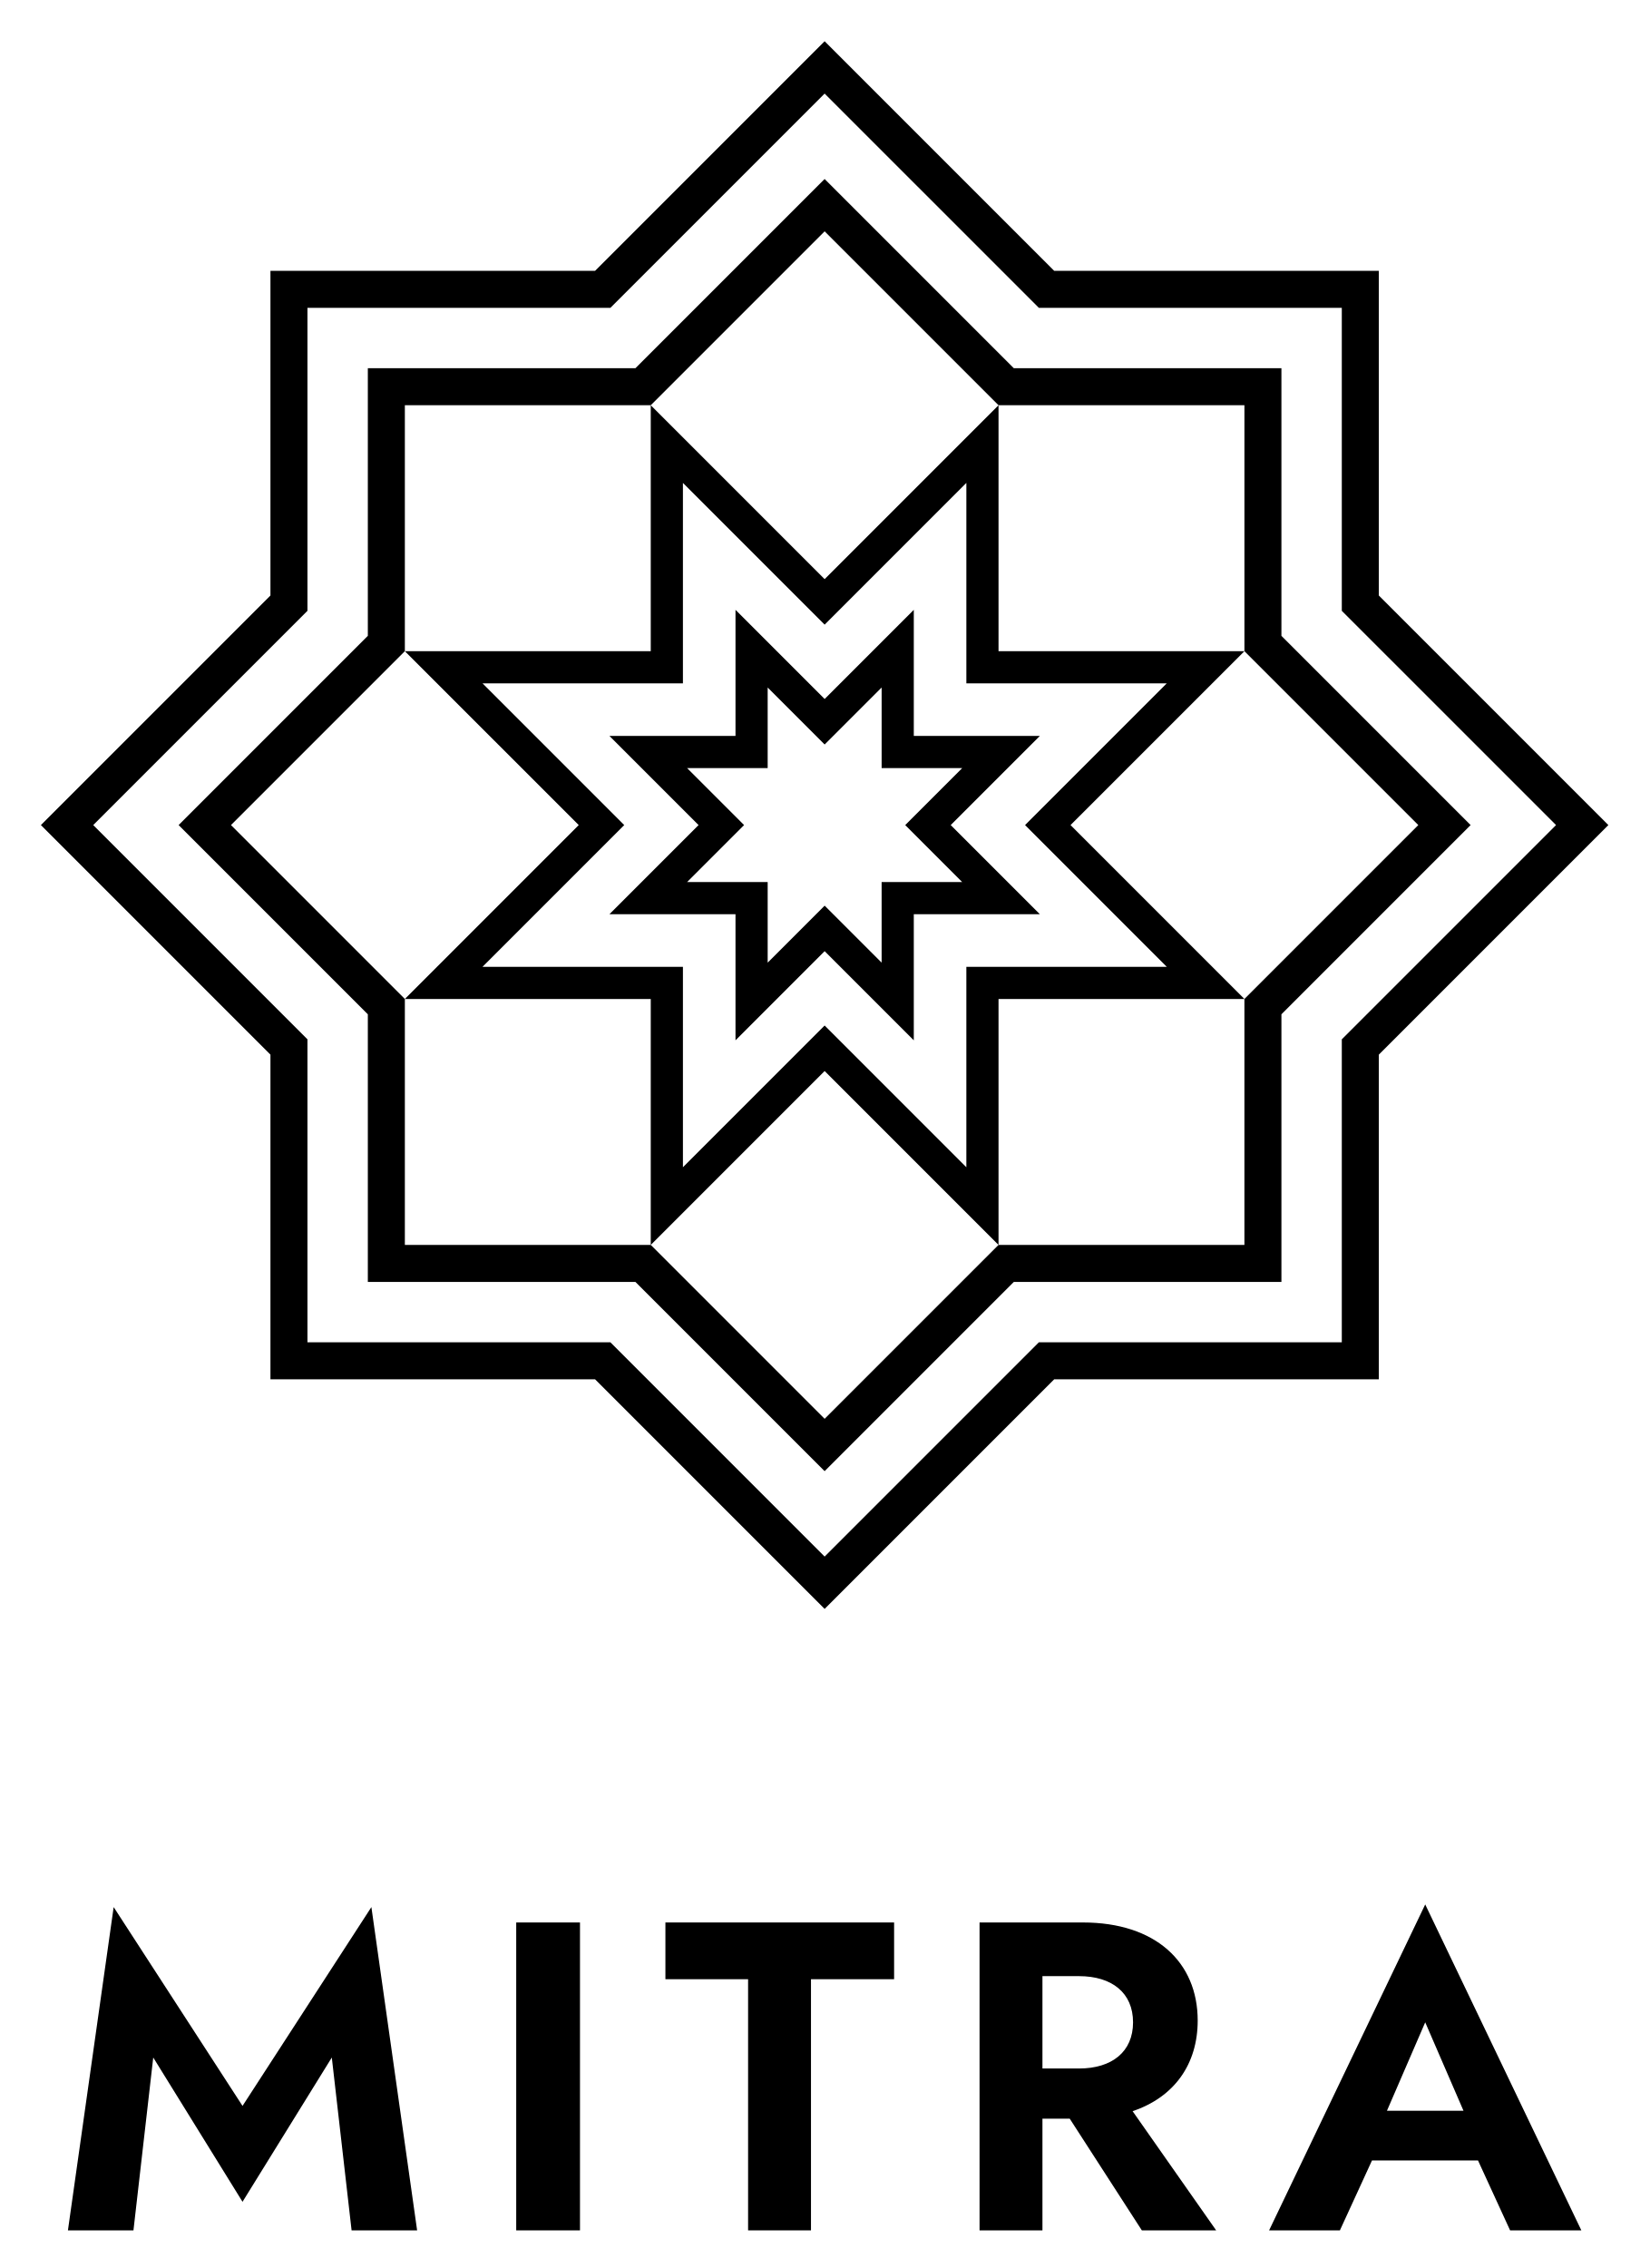
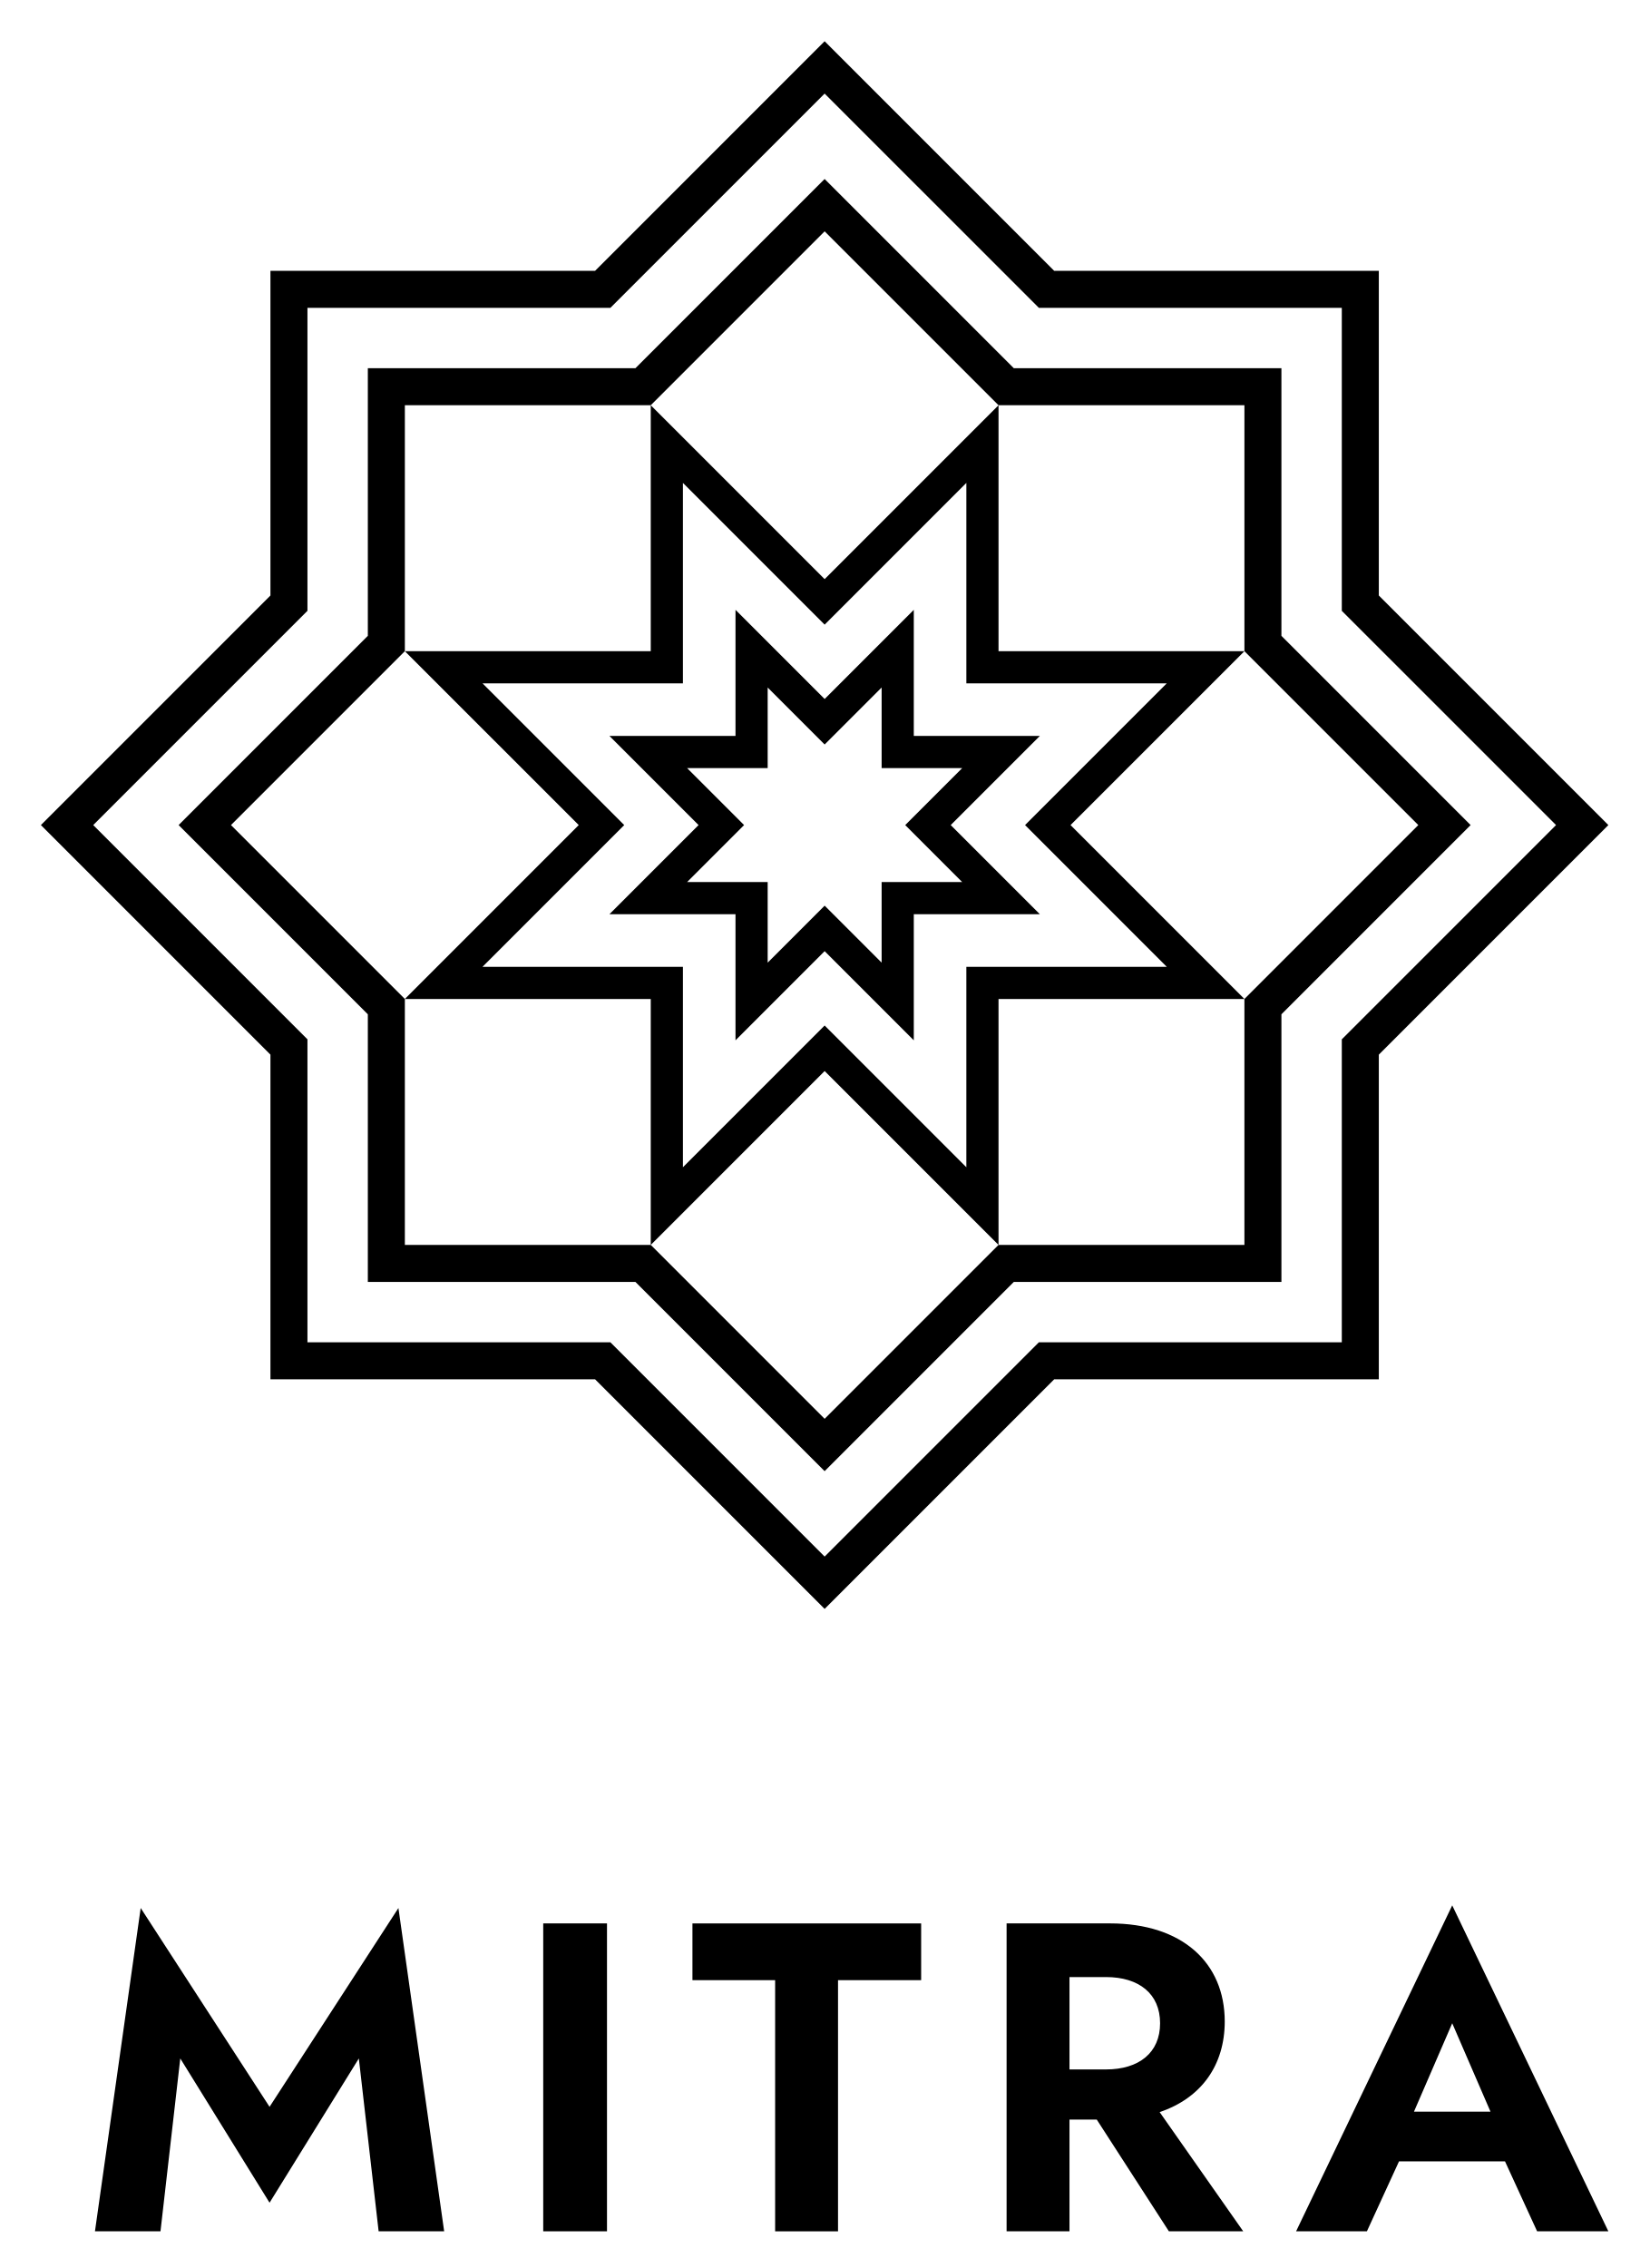
<svg xmlns="http://www.w3.org/2000/svg" width="480" height="660" version="1.1" viewBox="0 0 480 660">
  <path d="m240 468.2-66.809-66.81h-94.481v-94.48l-66.81-66.81 66.81-66.81v-94.481h94.482l66.808-66.809 66.809 66.809h94.481v94.481l66.81 66.81-66.81 66.811v94.481h-94.481zm-150.52-77.579h88.172l62.347 62.347 62.348-62.348h88.171v-88.171l62.349-62.349-62.349-62.348v-88.171h-88.171l-62.348-62.348-62.347 62.348h-88.172v88.172l-62.348 62.347 62.348 62.348zm150.52 37.493-55.066-55.067h-77.879v-77.879l-55.068-55.068 55.068-55.067v-77.877h77.878l55.067-55.068 55.067 55.068h77.877v77.876l55.068 55.068-55.067 55.068v77.878h-77.878zm-122.17-65.839h71.573l50.6 50.605 50.605-50.605h71.567v-71.568l50.608-50.607-50.606-50.606v-71.567h-71.567l-50.607-50.606-50.606 50.606h-71.567v71.567l-50.606 50.606 50.605 50.606z" />
  <path d="m290.61 362.28-50.607-50.609-50.607 50.61v-71.571h-71.571l50.609-50.609-50.609-50.607h71.571v-71.57l50.607 50.609 50.608-50.609v71.57h71.57l-50.609 50.607 50.609 50.608h-71.571zm-150.18-80.934h58.329v58.329l41.244-41.245 41.244 41.246v-58.329h58.329l-41.245-41.246 41.246-41.245h-58.328v-58.328l-41.246 41.246-41.245-41.246v58.328h-58.328l41.246 41.245zm125.52 21.394-25.945-25.946-25.945 25.946v-36.693h-36.693l25.946-25.946-25.946-25.945h36.693v-36.692l25.945 25.947 25.946-25.946v36.692h36.692l-25.946 25.944 25.946 25.946h-36.693zm-65.978-46.056h23.451v23.451l16.582-16.583 16.582 16.583v-23.45h23.451l-16.582-16.584 16.583-16.582h-23.45v-23.45l-16.584 16.583-16.583-16.583v23.45h-23.45l16.583 16.582z" />
-   <path d="m44.6 598.75 25.984 41.984 25.984-41.984 5.76 50.304h19.072l-13.312-94.08-37.504 57.856-37.504-57.856-13.312 94.08h19.072z" />
-   <path d="m150.24 559.45v89.6h18.56v-89.6z" />
-   <path d="m193.66 575.96h24.064v73.088h18.304v-73.088h24.192v-16.512h-66.56z" />
-   <path d="m285.09 559.45v89.6h18.304v-32.512h7.936l20.992 32.512h21.632l-24.32-34.688c12.16-4.096 18.944-13.696 18.944-26.368 0-17.024-12.288-28.544-33.408-28.544zm28.928 15.616c9.6 0 15.744 4.864 15.744 13.44s-6.144 13.44-15.744 13.44h-10.624v-26.88z" />
-   <path d="m439.5 649.05h20.736l-45.44-94.848-45.44 94.848h20.608l9.344-20.352h30.848zm-24.704-60.544 11.136 25.728h-22.272z" />
+   <path d="m52.468 599.02 25.984 41.984 25.984-41.984 5.76 50.304h19.072l-13.312-94.08-37.504 57.856-37.504-57.856-13.312 94.08h19.072z" />
+   <path d="m158.1 559.72v89.6h18.56v-89.6z" />
+   <path d="m201.53 576.24h24.064v73.088h18.304v-73.088h24.192v-16.512h-66.56z" />
+   <path d="m292.96 559.72v89.6h18.304v-32.512h7.936l20.992 32.512h21.632l-24.32-34.688c12.16-4.096 18.944-13.696 18.944-26.368 0-17.024-12.288-28.544-33.408-28.544zm28.928 15.616c9.6 0 15.744 4.864 15.744 13.44s-6.144 13.44-15.744 13.44h-10.624v-26.88z" />
+   <path d="m447.36 649.32h20.736l-45.44-94.848-45.44 94.848h20.608l9.344-20.352h30.848zm-24.704-60.544 11.136 25.728h-22.272z" />
</svg>
